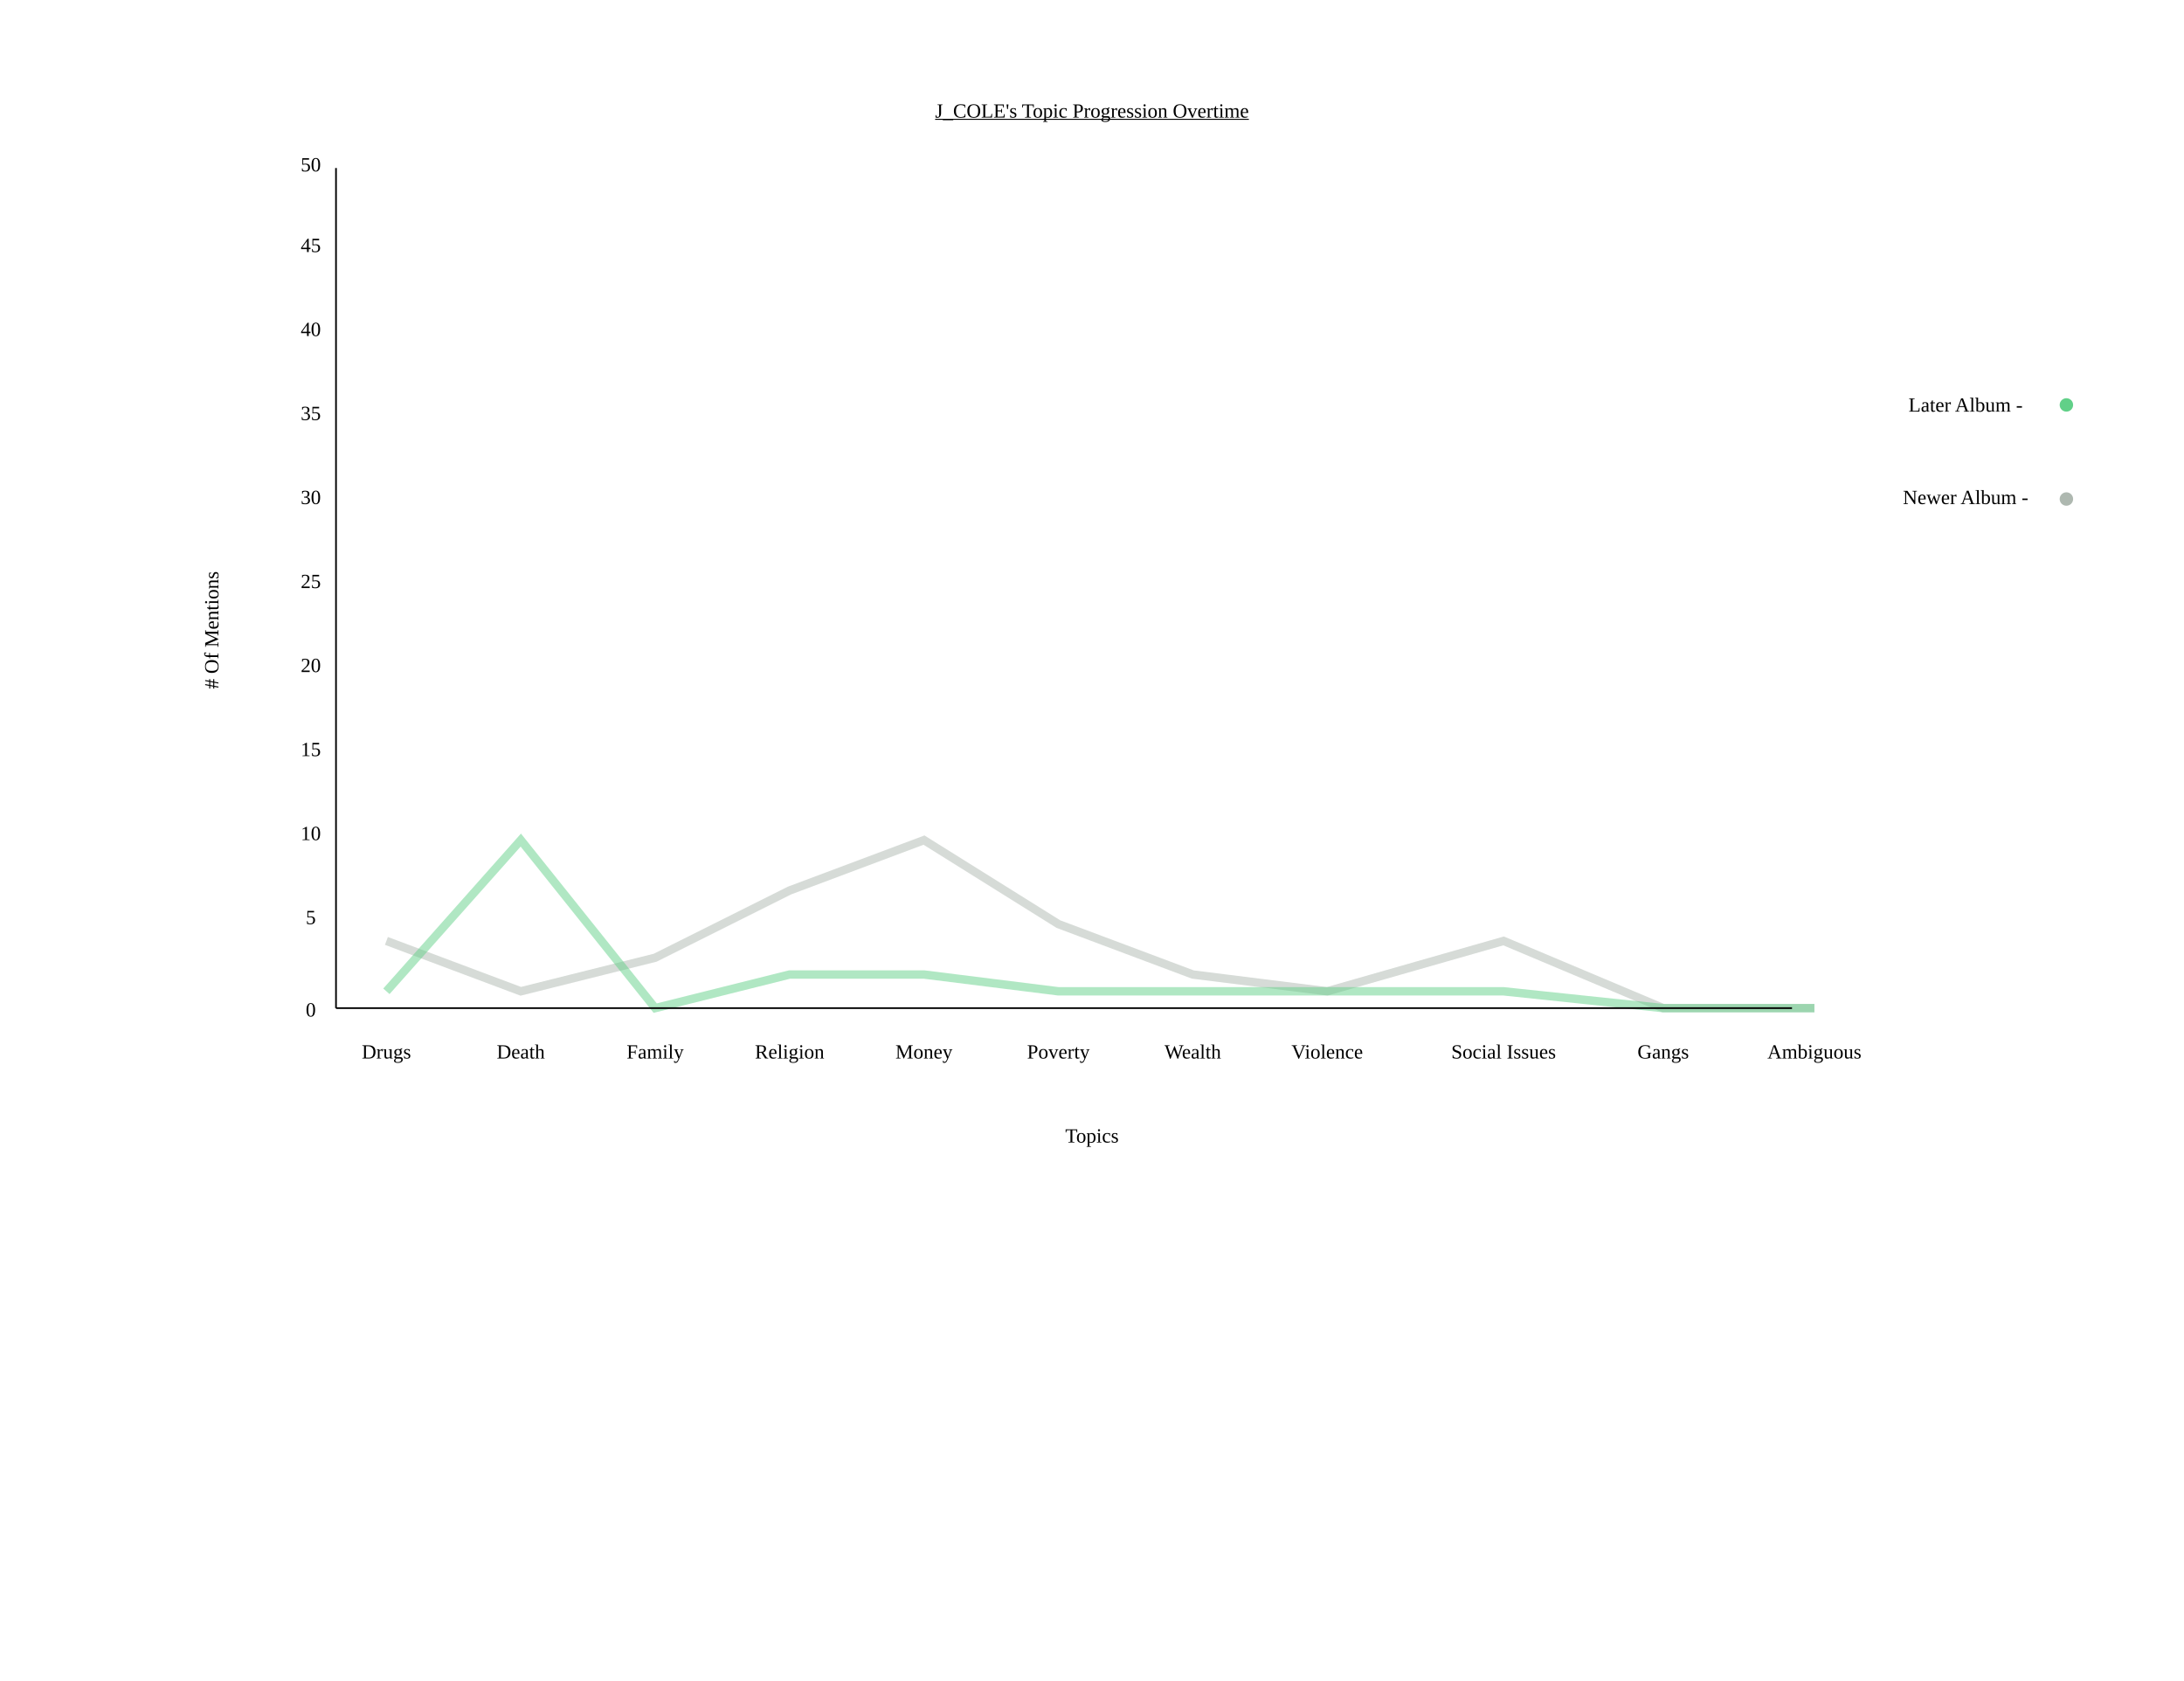
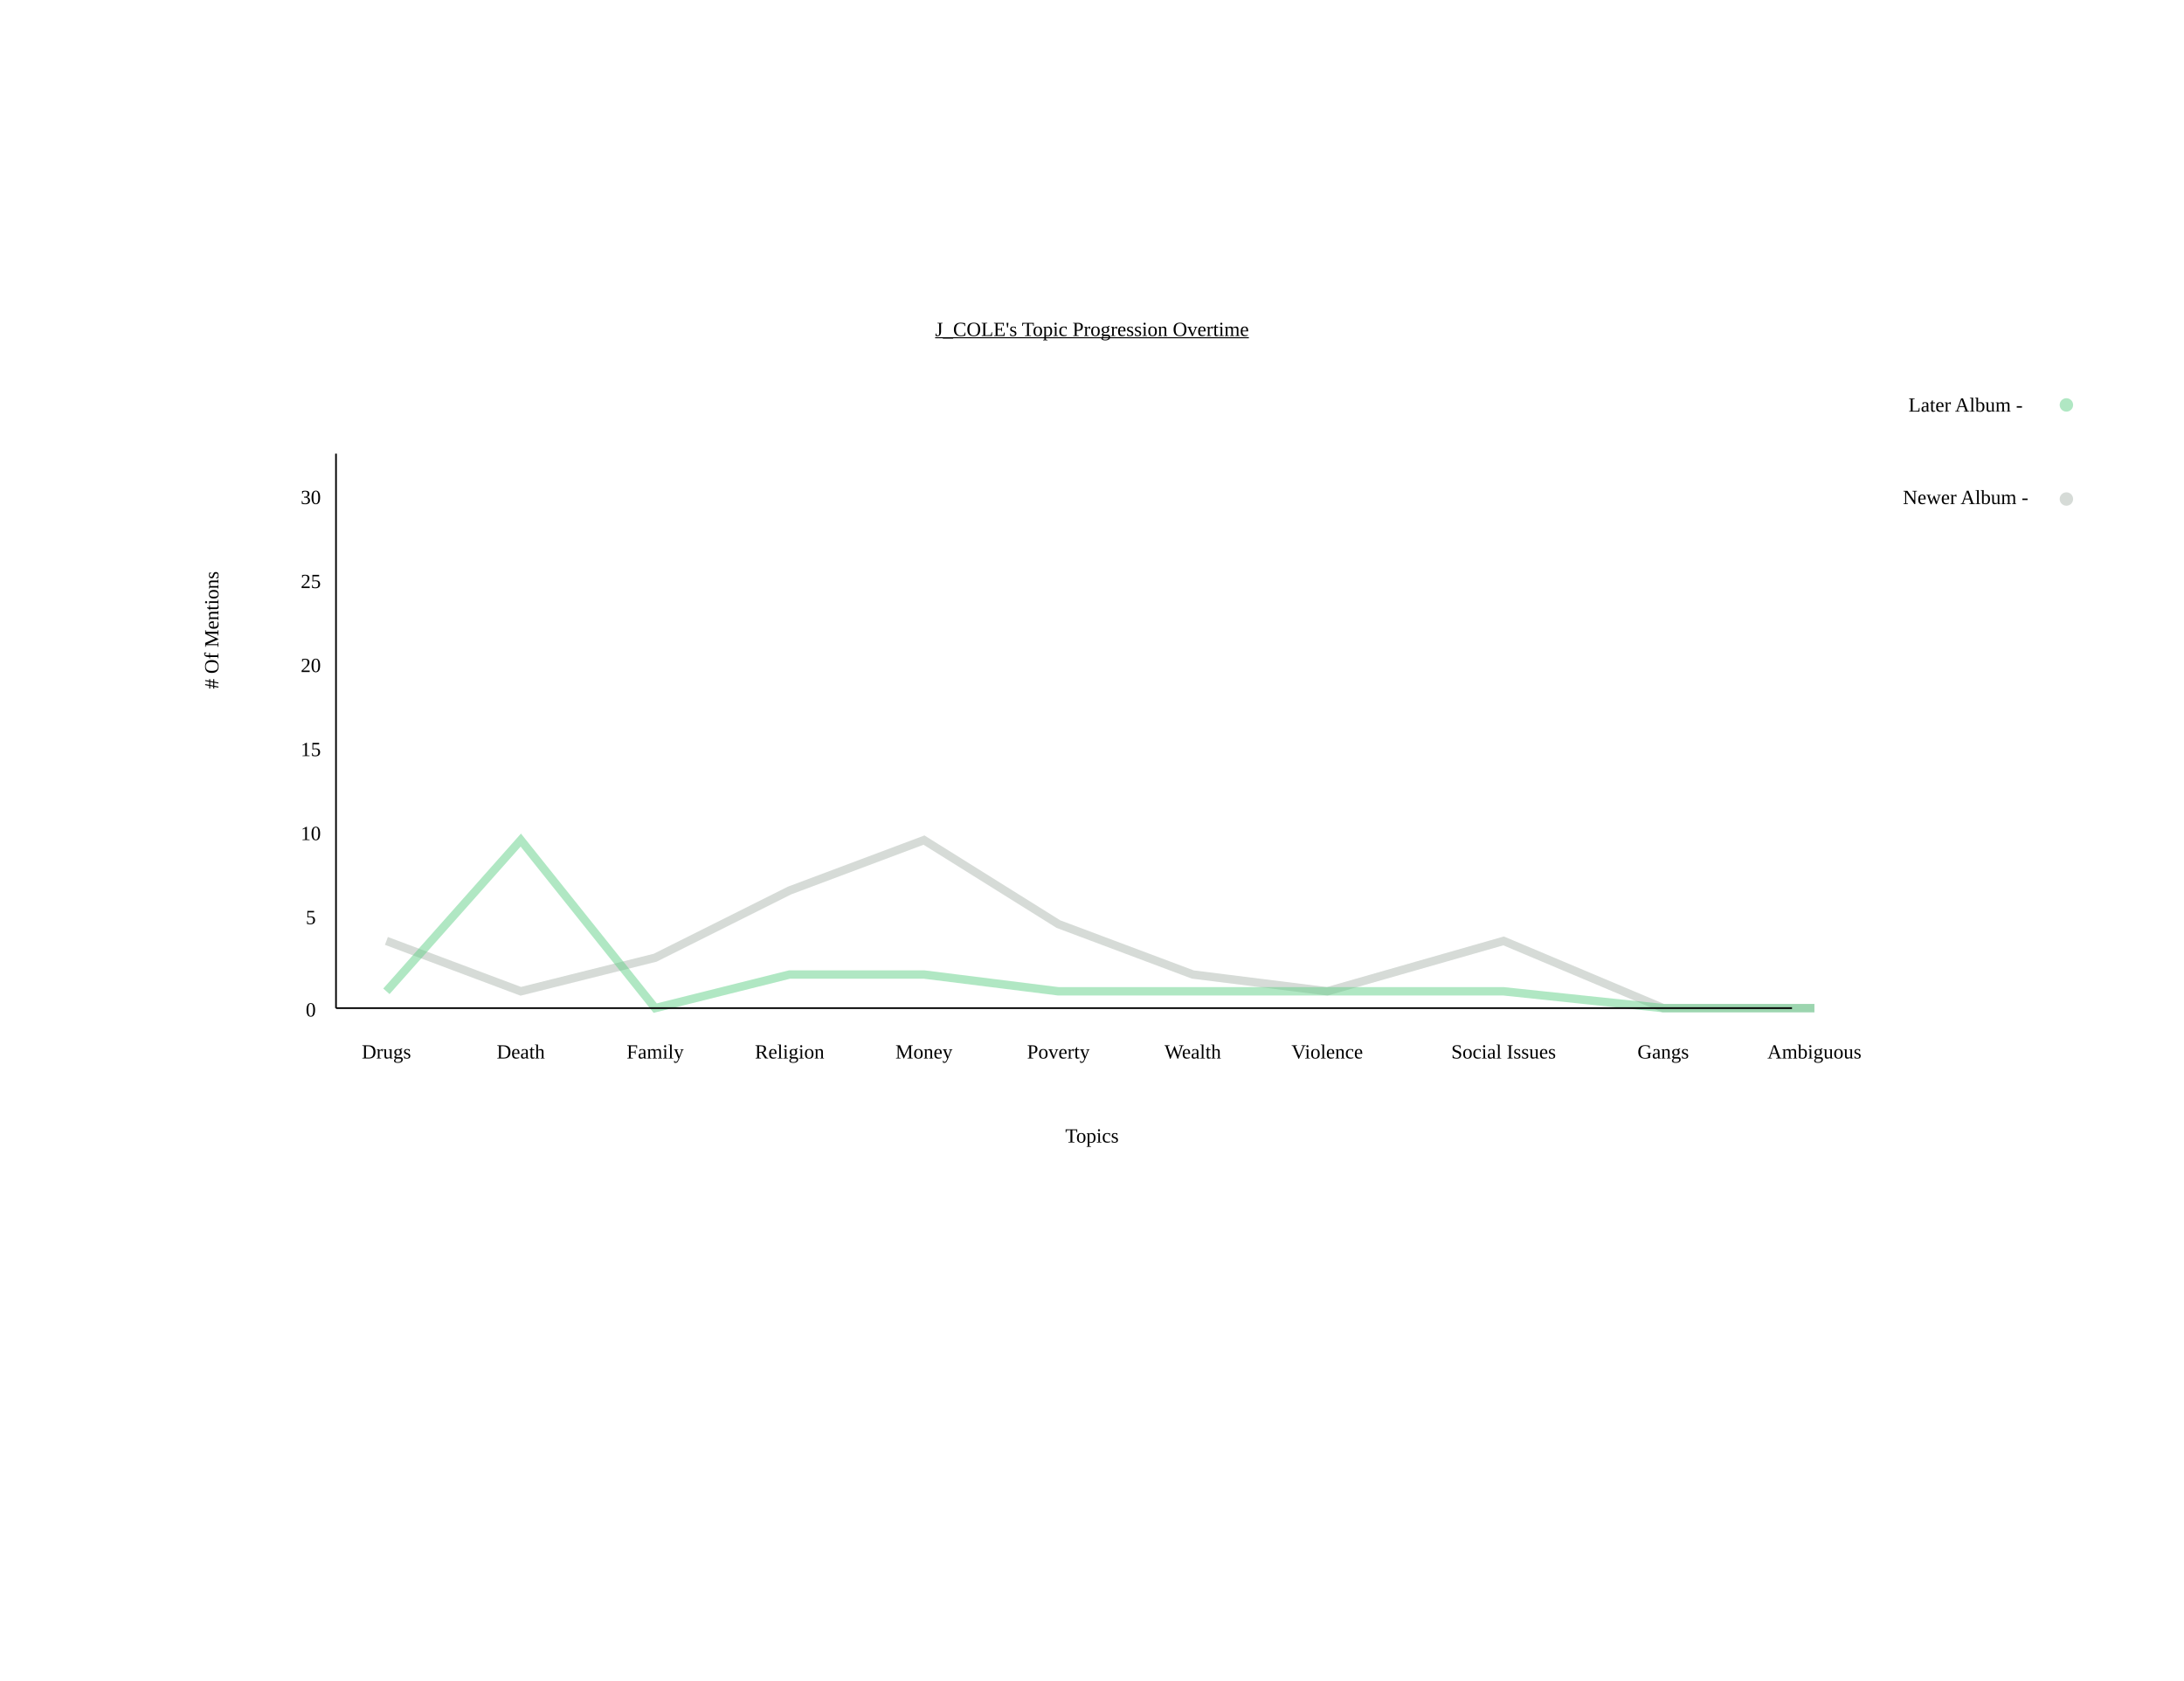
<svg xmlns="http://www.w3.org/2000/svg" width="1300" height="1000">
  <g transform="translate(200, 600)">
    <polyline fill="none" stroke="#aeb8b0" stroke-width="5" opacity="0.5" points="                                     30, -40                                     110, -10                                     190,-30                                     270,-70                                     350,-100                                     430,-50                                     510,-20                                     590,-10                                     695,-40                                     790,0                                     880,0" />
    <polyline fill="none" stroke="#61D088" stroke-width="5" opacity="0.5" points="                                     30, -10                                     110, -100                                     190,0                                     270,-20                                     350,-20                                     430,-10                                     510,-10                                     590,-10                                     695,-10                                     790,0                                     880,0" />
    <line x1="0" x2="866.667" y1="0" y2="0" stroke="black" />
-     <line x1="0" x2="0" y1="0" y2="-500" stroke="black" />
-     <text x="450" y="-530" text-anchor="middle" text-decoration="underline">J_COLE's Topic Progression Overtime</text>
+     <line x1="0" x2="0" y1="0" y2="-330" stroke="black" />
+     <text x="450" y="-400" text-anchor="middle" text-decoration="underline">J_COLE's Topic Progression Overtime</text>
    <text x="450" y="80" text-anchor="middle">Topics</text>
    <text x="200" y="50" transform=" translate(-120,10) rotate(270)"># Of
                        Mentions</text>
    <text x="30" y="30" text-anchor="middle">Drugs</text>
    <text x="110" y="30" text-anchor="middle">Death</text>
    <text x="190" y="30" text-anchor="middle">Family</text>
    <text x="270" y="30" text-anchor="middle">Religion</text>
    <text x="350" y="30" text-anchor="middle">Money</text>
    <text x="430" y="30" text-anchor="middle">Poverty</text>
    <text x="510" y="30" text-anchor="middle">Wealth</text>
    <text x="590" y="30" text-anchor="middle">Violence</text>
    <text x="695" y="30" text-anchor="middle">Social Issues</text>
    <text x="790" y="30" text-anchor="middle">Gangs</text>
    <text x="880" y="30" text-anchor="middle">Ambiguous</text>
    <text x="-15" y="5" text-anchor="middle">0</text>
    <text x="-15" y="-50" text-anchor="middle">5</text>
    <text x="-15" y="-100" text-anchor="middle">10</text>
    <text x="-15" y="-150" text-anchor="middle">15</text>
    <text x="-15" y="-200" text-anchor="middle">20</text>
    <text x="-15" y="-250" text-anchor="middle">25</text>
    <text x="-15" y="-300" text-anchor="middle">30</text>
-     <text x="-15" y="-350" text-anchor="middle">35</text>
-     <text x="-15" y="-400" text-anchor="middle">40</text>
-     <text x="-15" y="-450" text-anchor="middle">45</text>
-     <text x="-15" y="-498" text-anchor="middle">50</text>
    <text x="970" y="-355" text-anchor="middle" font-size="12">Later Album
                        -</text>
    <text x="970" y="-300" text-anchor="middle" font-size="12">Newer Album
                        -</text>
-     <circle cx="1030" cy="-359" r="4" fill="#61D088" />
-     <circle cx="1030" cy="-303" r="4" fill="#aeb8b0" />
+     <circle cx="1030" cy="-359" r="4" fill="#61D088" opacity="0.5" />
+     <circle cx="1030" cy="-303" r="4" fill="#aeb8b0" opacity="0.5" />
  </g>
</svg>
